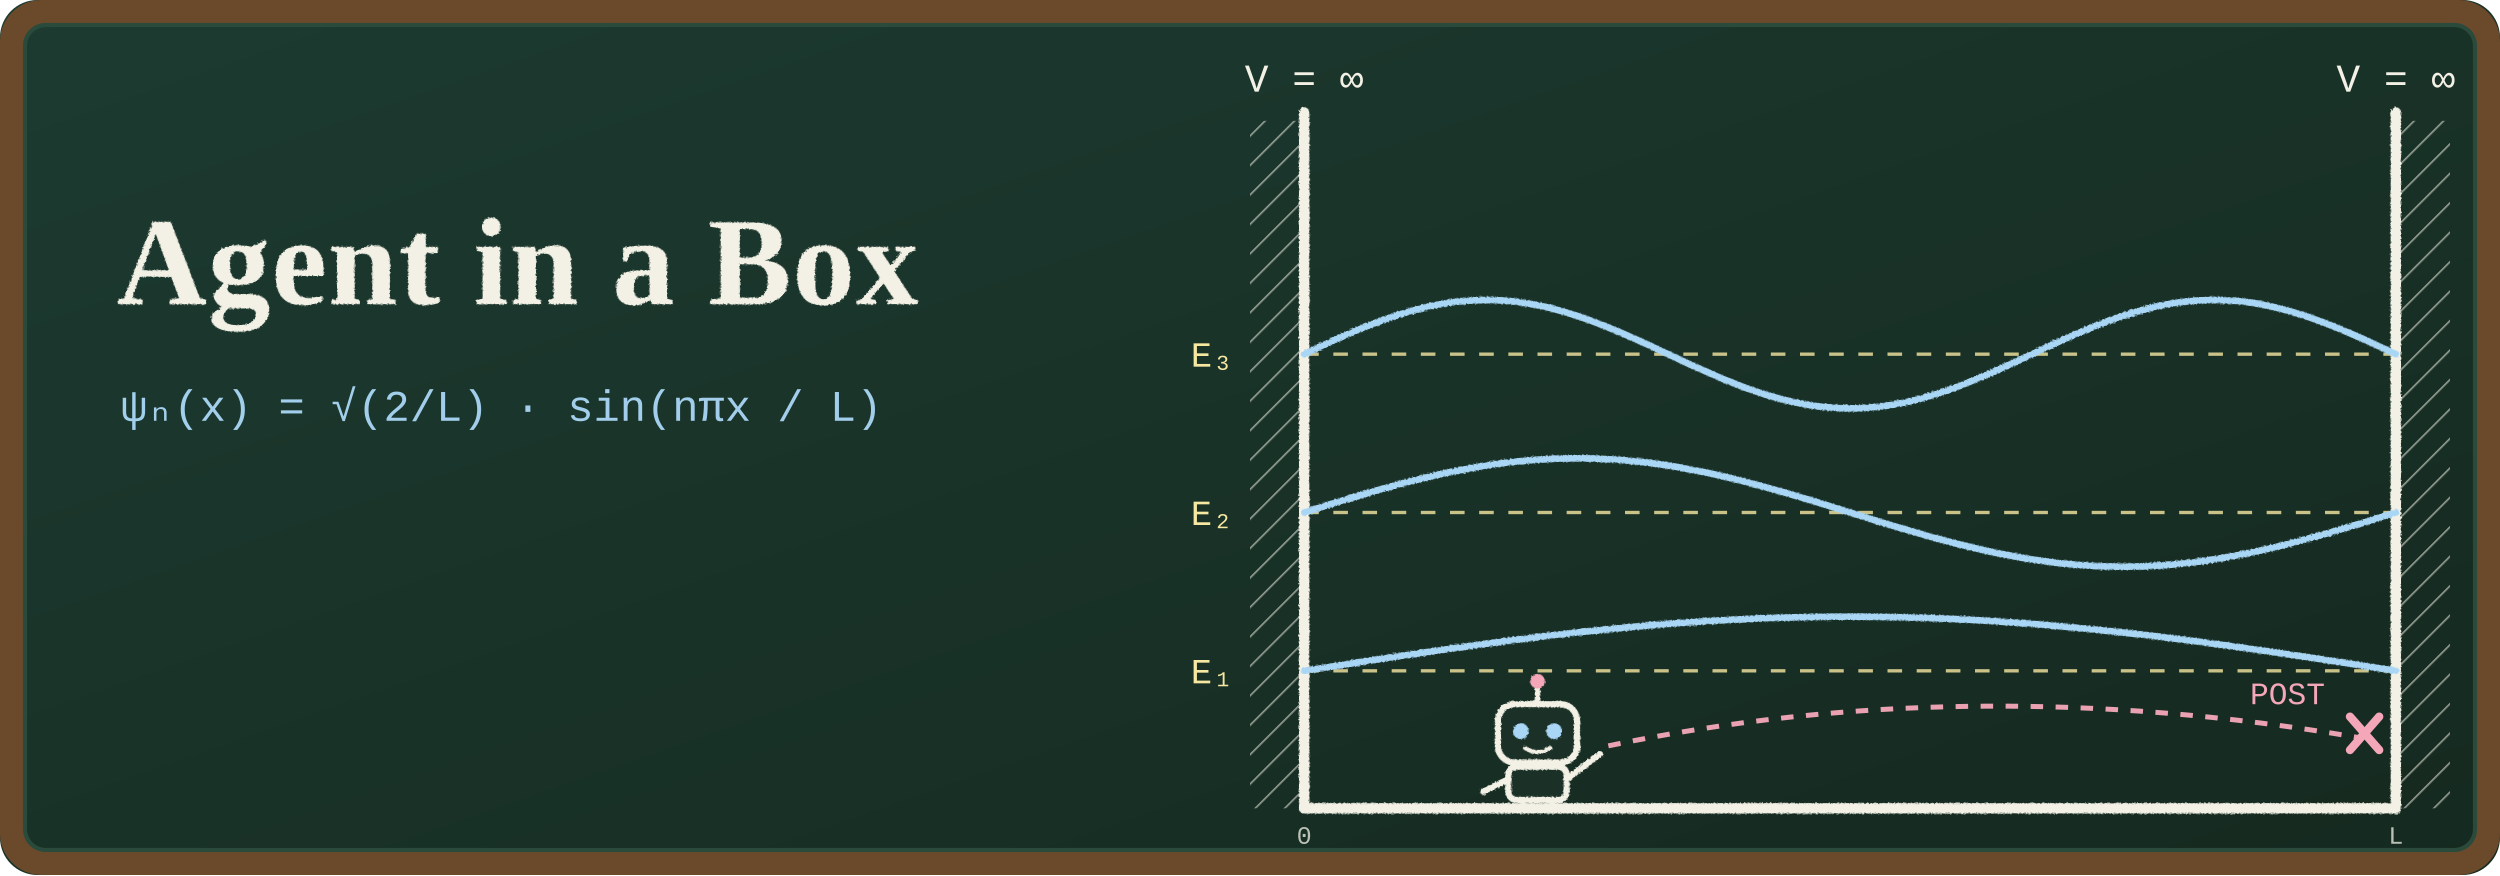
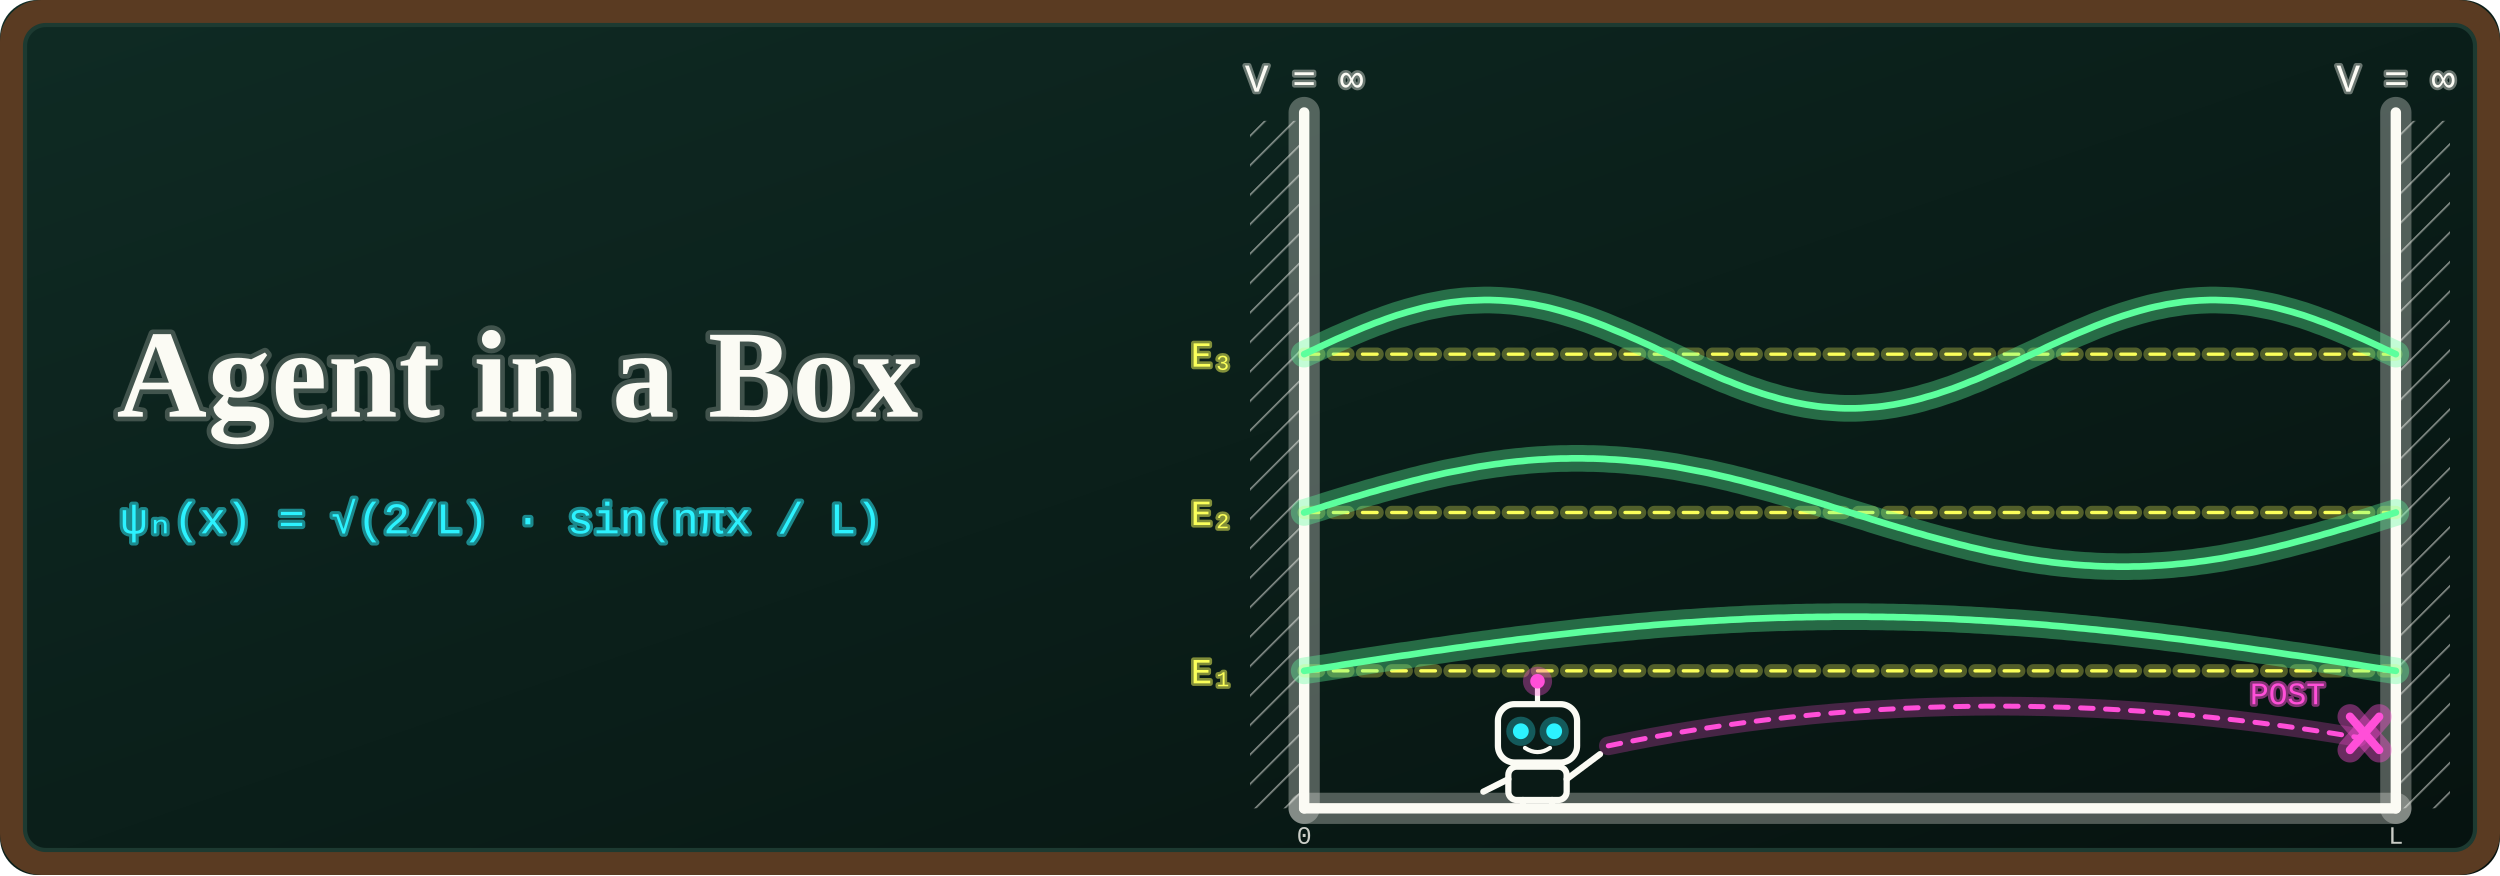
<svg xmlns="http://www.w3.org/2000/svg" viewBox="0 0 1200 420" width="1200" height="420" role="img" aria-labelledby="t d">
  <defs>
    <linearGradient id="board" x1="0" y1="0" x2="1" y2="1">
-       <stop offset="0" stop-color="#1d3b31" />
-       <stop offset="1" stop-color="#15291f" />
+       <stop offset="0" stop-color="#0f2b24" />
+       <stop offset="1" stop-color="#06120f" />
    </linearGradient>
    <pattern id="hatch" width="10" height="10" patternUnits="userSpaceOnUse" patternTransform="rotate(45)">
-       <line x1="0" y1="0" x2="0" y2="10" stroke="#f3f1e6" stroke-width="1.6" stroke-opacity="0.55" />
+       <line x1="0" y1="0" x2="0" y2="10" stroke="#fbfbf4" stroke-width="1.6" stroke-opacity="0.5" />
    </pattern>
-     <filter id="chalky" x="-5%" y="-5%" width="110%" height="110%">
-       <feTurbulence type="fractalNoise" baseFrequency="0.9" numOctaves="2" seed="7" result="n" />
-       <feDisplacementMap in="SourceGraphic" in2="n" scale="1.2" />
-     </filter>
  </defs>
  <rect width="1200" height="420" rx="18" fill="url(#board)" />
-   <rect x="6" y="6" width="1188" height="408" rx="14" fill="none" stroke="#6b4a2b" stroke-width="12" />
-   <rect x="12" y="12" width="1176" height="396" rx="10" fill="none" stroke="#2a4a3c" stroke-width="2" />
-   <text x="56" y="146" font-family="Georgia, 'Iowan Old Style', 'Times New Roman', serif" font-size="60" font-weight="bold" letter-spacing="0.5" fill="#f3f1e6" filter="url(#chalky)">Agent in a Box</text>
-   <text x="58" y="202" font-family="'Courier New', Courier, monospace" font-size="21" fill="#a9d6f5" opacity="0.95">ψₙ(x) = √(2/L) · sin(nπx / L)</text>
+   <rect x="6" y="6" width="1188" height="408" rx="14" fill="none" stroke="#5a3b22" stroke-width="12" />
+   <rect x="12" y="12" width="1176" height="396" rx="10" fill="none" stroke="#1d3a31" stroke-width="2" />
+   <text x="56" y="200" font-family="Georgia, 'Iowan Old Style', 'Times New Roman', serif" font-size="60" font-weight="bold" text-anchor="start" letter-spacing="0.5" fill="none" stroke="#fbfbf4" stroke-width="4.5" stroke-opacity="0.22" stroke-linejoin="round">Agent in a Box</text>
+   <text x="56" y="200" font-family="Georgia, 'Iowan Old Style', 'Times New Roman', serif" font-size="60" font-weight="bold" text-anchor="start" letter-spacing="0.5" fill="#fbfbf4">Agent in a Box</text>
+   <text x="58" y="256" font-family="'Courier New', Courier, monospace" font-size="21" font-weight="normal" text-anchor="start" fill="none" stroke="#2cf2ff" stroke-width="3" stroke-opacity="0.5" stroke-linejoin="round">ψₙ(x) = √(2/L) · sin(nπx / L)</text>
+   <text x="58" y="256" font-family="'Courier New', Courier, monospace" font-size="21" font-weight="normal" text-anchor="start" fill="#2cf2ff">ψₙ(x) = √(2/L) · sin(nπx / L)</text>
  <rect x="600" y="58" width="26" height="330" fill="url(#hatch)" />
  <rect x="1150" y="58" width="26" height="330" fill="url(#hatch)" />
-   <g stroke="#f3f1e6" stroke-width="5" stroke-linecap="round" filter="url(#chalky)">
-     <line x1="626" y1="54" x2="626" y2="388" />
-     <line x1="1150" y1="54" x2="1150" y2="388" />
-     <line x1="626" y1="388" x2="1150" y2="388" />
+   <line x1="626" y1="54" x2="626" y2="388" stroke="#fbfbf4" stroke-width="15.0" stroke-opacity="0.3" stroke-linecap="round" />
+   <line x1="626" y1="54" x2="626" y2="388" stroke="#fbfbf4" stroke-width="5" stroke-linecap="round" />
+   <line x1="1150" y1="54" x2="1150" y2="388" stroke="#fbfbf4" stroke-width="15.0" stroke-opacity="0.3" stroke-linecap="round" />
+   <line x1="1150" y1="54" x2="1150" y2="388" stroke="#fbfbf4" stroke-width="5" stroke-linecap="round" />
+   <line x1="626" y1="388" x2="1150" y2="388" stroke="#fbfbf4" stroke-width="15.0" stroke-opacity="0.3" stroke-linecap="round" />
+   <line x1="626" y1="388" x2="1150" y2="388" stroke="#fbfbf4" stroke-width="5" stroke-linecap="round" />
+   <text x="626" y="44" font-family="'Courier New', Courier, monospace" font-size="19" font-weight="normal" text-anchor="middle" fill="none" stroke="#fbfbf4" stroke-width="2.5" stroke-opacity="0.4" stroke-linejoin="round">V = ∞</text>
+   <text x="626" y="44" font-family="'Courier New', Courier, monospace" font-size="19" font-weight="normal" text-anchor="middle" fill="#fbfbf4">V = ∞</text>
+   <text x="1150" y="44" font-family="'Courier New', Courier, monospace" font-size="19" font-weight="normal" text-anchor="middle" fill="none" stroke="#fbfbf4" stroke-width="2.5" stroke-opacity="0.4" stroke-linejoin="round">V = ∞</text>
+   <text x="1150" y="44" font-family="'Courier New', Courier, monospace" font-size="19" font-weight="normal" text-anchor="middle" fill="#fbfbf4">V = ∞</text>
+   <text x="626" y="405" font-family="'Courier New', Courier, monospace" font-size="12" fill="#fbfbf4" opacity="0.8" text-anchor="middle">0</text>
+   <text x="1150" y="405" font-family="'Courier New', Courier, monospace" font-size="12" fill="#fbfbf4" opacity="0.8" text-anchor="middle">L</text>
+   <line x1="626" y1="322" x2="1150" y2="322" stroke="#fbff5a" stroke-width="6.4" stroke-opacity="0.3" stroke-linecap="round" stroke-dasharray="7 7" />
+   <line x1="626" y1="322" x2="1150" y2="322" stroke="#fbff5a" stroke-width="1.6" stroke-linecap="round" stroke-dasharray="7 7" />
+   <text x="592" y="328" font-family="'Courier New', Courier, monospace" font-size="17" font-weight="normal" text-anchor="end" fill="none" stroke="#fbff5a" stroke-width="2.5" stroke-opacity="0.5" stroke-linejoin="round">E₁</text>
+   <text x="592" y="328" font-family="'Courier New', Courier, monospace" font-size="17" font-weight="normal" text-anchor="end" fill="#fbff5a">E₁</text>
+   <path d="M626.0,322.0 L628.6,321.6 L631.2,321.2 L633.9,320.8 L636.5,320.4 L639.1,320.0 L641.7,319.6 L644.3,319.1 L647.0,318.7 L649.6,318.3 L652.2,317.9 L654.8,317.5 L657.4,317.1 L660.1,316.7 L662.7,316.3 L665.3,315.9 L667.9,315.5 L670.5,315.1 L673.2,314.7 L675.8,314.4 L678.4,314.0 L681.0,313.6 L683.6,313.2 L686.3,312.8 L688.9,312.4 L691.5,312.1 L694.1,311.7 L696.7,311.3 L699.4,310.9 L702.0,310.6 L704.6,310.2 L707.2,309.8 L709.8,309.5 L712.5,309.1 L715.1,308.8 L717.7,308.4 L720.3,308.1 L722.9,307.7 L725.6,307.4 L728.2,307.0 L730.8,306.7 L733.4,306.4 L736.0,306.1 L738.7,305.7 L741.3,305.4 L743.9,305.1 L746.5,304.8 L749.1,304.5 L751.8,304.2 L754.4,303.9 L757.0,303.6 L759.6,303.3 L762.2,303.0 L764.9,302.8 L767.5,302.5 L770.1,302.2 L772.7,302.0 L775.3,301.7 L778.0,301.5 L780.6,301.2 L783.2,301.0 L785.8,300.7 L788.4,300.5 L791.1,300.3 L793.7,300.0 L796.3,299.8 L798.9,299.6 L801.5,299.4 L804.2,299.2 L806.8,299.0 L809.4,298.8 L812.0,298.7 L814.6,298.5 L817.3,298.3 L819.9,298.1 L822.5,298.0 L825.1,297.8 L827.7,297.7 L830.4,297.5 L833.0,297.4 L835.6,297.3 L838.2,297.1 L840.8,297.0 L843.5,296.9 L846.1,296.8 L848.7,296.7 L851.3,296.6 L853.9,296.5 L856.6,296.5 L859.2,296.4 L861.8,296.3 L864.4,296.3 L867.0,296.2 L869.7,296.2 L872.3,296.1 L874.9,296.1 L877.5,296.1 L880.1,296.0 L882.8,296.0 L885.4,296.0 L888.0,296.0 L890.6,296.0 L893.2,296.0 L895.9,296.0 L898.5,296.1 L901.1,296.1 L903.7,296.1 L906.3,296.2 L909.0,296.2 L911.6,296.3 L914.2,296.3 L916.8,296.4 L919.4,296.5 L922.1,296.5 L924.7,296.6 L927.3,296.7 L929.9,296.8 L932.5,296.9 L935.2,297.0 L937.8,297.1 L940.4,297.3 L943.0,297.4 L945.6,297.5 L948.3,297.7 L950.9,297.8 L953.5,298.0 L956.1,298.1 L958.7,298.3 L961.4,298.5 L964.0,298.7 L966.6,298.8 L969.2,299.0 L971.8,299.2 L974.5,299.4 L977.1,299.6 L979.7,299.8 L982.3,300.0 L984.9,300.3 L987.6,300.5 L990.2,300.7 L992.8,301.0 L995.4,301.2 L998.0,301.5 L1000.7,301.7 L1003.3,302.0 L1005.9,302.2 L1008.5,302.5 L1011.1,302.8 L1013.8,303.0 L1016.4,303.3 L1019.0,303.6 L1021.6,303.9 L1024.2,304.2 L1026.9,304.5 L1029.5,304.8 L1032.1,305.1 L1034.7,305.4 L1037.3,305.7 L1040.0,306.1 L1042.6,306.4 L1045.2,306.7 L1047.8,307.0 L1050.4,307.4 L1053.1,307.7 L1055.7,308.1 L1058.3,308.4 L1060.9,308.8 L1063.5,309.1 L1066.2,309.5 L1068.8,309.8 L1071.4,310.2 L1074.0,310.6 L1076.6,310.9 L1079.3,311.3 L1081.9,311.7 L1084.5,312.1 L1087.1,312.4 L1089.7,312.8 L1092.4,313.2 L1095.0,313.6 L1097.6,314.0 L1100.2,314.4 L1102.8,314.7 L1105.5,315.1 L1108.1,315.5 L1110.7,315.9 L1113.3,316.3 L1115.9,316.7 L1118.6,317.1 L1121.2,317.5 L1123.8,317.9 L1126.4,318.3 L1129.0,318.7 L1131.7,319.1 L1134.3,319.6 L1136.9,320.0 L1139.5,320.4 L1142.1,320.8 L1144.8,321.2 L1147.4,321.6 L1150.0,322.0" fill="none" stroke="#5cff9d" stroke-width="12.8" stroke-opacity="0.35" stroke-linecap="round" stroke-linejoin="round" />
+   <path d="M626.0,322.0 L628.6,321.6 L631.2,321.2 L633.9,320.8 L636.5,320.4 L639.1,320.0 L641.7,319.6 L644.3,319.1 L647.0,318.7 L649.6,318.3 L652.2,317.9 L654.8,317.5 L657.4,317.1 L660.1,316.7 L662.7,316.3 L665.3,315.9 L667.9,315.5 L670.5,315.1 L673.2,314.7 L675.8,314.4 L678.4,314.0 L681.0,313.6 L683.6,313.2 L686.3,312.8 L688.9,312.4 L691.5,312.1 L694.1,311.7 L696.7,311.3 L699.4,310.9 L702.0,310.6 L704.6,310.2 L707.2,309.8 L709.8,309.5 L712.5,309.1 L715.1,308.8 L717.7,308.4 L720.3,308.1 L722.9,307.7 L725.6,307.4 L728.2,307.0 L730.8,306.7 L733.4,306.4 L736.0,306.1 L738.7,305.7 L741.3,305.4 L743.9,305.1 L746.5,304.8 L749.1,304.5 L751.8,304.2 L754.4,303.9 L757.0,303.6 L759.6,303.3 L762.2,303.0 L764.9,302.8 L767.5,302.5 L770.1,302.2 L772.7,302.0 L775.3,301.7 L778.0,301.5 L780.6,301.2 L783.2,301.0 L785.8,300.7 L788.4,300.5 L791.1,300.3 L793.7,300.0 L796.3,299.8 L798.9,299.6 L801.5,299.4 L804.2,299.2 L806.8,299.0 L809.4,298.8 L812.0,298.7 L814.6,298.5 L817.3,298.3 L819.9,298.1 L822.5,298.0 L825.1,297.8 L827.7,297.7 L830.4,297.5 L833.0,297.4 L835.6,297.3 L838.2,297.1 L840.8,297.0 L843.5,296.9 L846.1,296.8 L848.7,296.7 L851.3,296.6 L853.9,296.5 L856.6,296.5 L859.2,296.4 L861.8,296.3 L864.4,296.3 L867.0,296.2 L869.7,296.2 L872.3,296.1 L874.9,296.1 L877.5,296.1 L880.1,296.0 L882.8,296.0 L885.4,296.0 L888.0,296.0 L890.6,296.0 L893.2,296.0 L895.9,296.0 L898.5,296.1 L901.1,296.1 L903.7,296.1 L906.3,296.2 L909.0,296.2 L911.6,296.3 L914.2,296.3 L916.8,296.4 L919.4,296.5 L922.1,296.5 L924.7,296.6 L927.3,296.7 L929.9,296.8 L932.5,296.9 L935.2,297.0 L937.8,297.1 L940.4,297.3 L943.0,297.4 L945.6,297.5 L948.3,297.7 L950.9,297.8 L953.5,298.0 L956.1,298.1 L958.7,298.3 L961.4,298.5 L964.0,298.7 L966.6,298.8 L969.2,299.0 L971.8,299.2 L974.5,299.4 L977.1,299.6 L979.7,299.8 L982.3,300.0 L984.9,300.3 L987.6,300.5 L990.2,300.7 L992.8,301.0 L995.4,301.2 L998.0,301.5 L1000.7,301.7 L1003.3,302.0 L1005.9,302.2 L1008.5,302.5 L1011.1,302.8 L1013.8,303.0 L1016.4,303.3 L1019.0,303.6 L1021.6,303.9 L1024.2,304.2 L1026.9,304.5 L1029.5,304.8 L1032.1,305.1 L1034.7,305.4 L1037.3,305.7 L1040.0,306.1 L1042.6,306.4 L1045.2,306.7 L1047.8,307.0 L1050.4,307.4 L1053.1,307.7 L1055.7,308.1 L1058.3,308.4 L1060.9,308.8 L1063.5,309.1 L1066.2,309.5 L1068.8,309.8 L1071.4,310.2 L1074.0,310.6 L1076.6,310.9 L1079.3,311.3 L1081.9,311.7 L1084.5,312.1 L1087.1,312.4 L1089.7,312.8 L1092.4,313.2 L1095.0,313.6 L1097.6,314.0 L1100.2,314.4 L1102.8,314.7 L1105.5,315.1 L1108.1,315.5 L1110.7,315.9 L1113.3,316.3 L1115.9,316.7 L1118.6,317.1 L1121.2,317.5 L1123.8,317.9 L1126.4,318.3 L1129.0,318.7 L1131.7,319.1 L1134.3,319.6 L1136.9,320.0 L1139.5,320.4 L1142.1,320.8 L1144.8,321.2 L1147.4,321.6 L1150.0,322.0" fill="none" stroke="#5cff9d" stroke-width="3.2" stroke-linecap="round" stroke-linejoin="round" />
+   <line x1="626" y1="246" x2="1150" y2="246" stroke="#fbff5a" stroke-width="6.4" stroke-opacity="0.3" stroke-linecap="round" stroke-dasharray="7 7" />
+   <line x1="626" y1="246" x2="1150" y2="246" stroke="#fbff5a" stroke-width="1.6" stroke-linecap="round" stroke-dasharray="7 7" />
+   <text x="592" y="252" font-family="'Courier New', Courier, monospace" font-size="17" font-weight="normal" text-anchor="end" fill="none" stroke="#fbff5a" stroke-width="2.5" stroke-opacity="0.5" stroke-linejoin="round">E₂</text>
+   <text x="592" y="252" font-family="'Courier New', Courier, monospace" font-size="17" font-weight="normal" text-anchor="end" fill="#fbff5a">E₂</text>
+   <path d="M626.0,246.0 L628.6,245.2 L631.2,244.4 L633.9,243.6 L636.5,242.7 L639.1,241.9 L641.7,241.1 L644.3,240.3 L647.0,239.5 L649.6,238.7 L652.2,238.0 L654.8,237.2 L657.4,236.4 L660.1,235.7 L662.7,234.9 L665.3,234.2 L667.9,233.5 L670.5,232.8 L673.2,232.1 L675.8,231.4 L678.4,230.7 L681.0,230.1 L683.6,229.4 L686.3,228.8 L688.9,228.2 L691.5,227.6 L694.1,227.0 L696.7,226.5 L699.4,226.0 L702.0,225.5 L704.6,225.0 L707.2,224.5 L709.8,224.0 L712.5,223.6 L715.1,223.2 L717.7,222.8 L720.3,222.5 L722.9,222.1 L725.6,221.8 L728.2,221.5 L730.8,221.3 L733.4,221.0 L736.0,220.8 L738.7,220.6 L741.3,220.5 L743.9,220.3 L746.5,220.2 L749.1,220.1 L751.8,220.1 L754.4,220.0 L757.0,220.0 L759.6,220.0 L762.2,220.1 L764.9,220.1 L767.5,220.2 L770.1,220.3 L772.7,220.5 L775.3,220.6 L778.0,220.8 L780.6,221.0 L783.2,221.3 L785.8,221.5 L788.4,221.8 L791.1,222.1 L793.7,222.5 L796.3,222.8 L798.9,223.2 L801.5,223.6 L804.2,224.0 L806.8,224.5 L809.4,225.0 L812.0,225.5 L814.6,226.0 L817.3,226.5 L819.9,227.0 L822.5,227.6 L825.1,228.2 L827.7,228.8 L830.4,229.4 L833.0,230.1 L835.6,230.7 L838.2,231.4 L840.8,232.1 L843.5,232.8 L846.1,233.5 L848.7,234.2 L851.3,234.9 L853.9,235.7 L856.6,236.4 L859.2,237.2 L861.8,238.0 L864.4,238.7 L867.0,239.5 L869.7,240.3 L872.3,241.1 L874.9,241.9 L877.5,242.7 L880.1,243.6 L882.8,244.4 L885.4,245.2 L888.0,246.0 L890.6,246.8 L893.2,247.6 L895.9,248.4 L898.5,249.3 L901.1,250.1 L903.7,250.9 L906.3,251.7 L909.0,252.5 L911.6,253.3 L914.2,254.0 L916.8,254.8 L919.4,255.6 L922.1,256.3 L924.7,257.1 L927.3,257.8 L929.9,258.5 L932.5,259.2 L935.2,259.9 L937.8,260.6 L940.4,261.3 L943.0,261.9 L945.6,262.6 L948.3,263.2 L950.9,263.8 L953.5,264.4 L956.1,265.0 L958.7,265.5 L961.4,266.0 L964.0,266.5 L966.6,267.0 L969.2,267.5 L971.8,268.0 L974.5,268.4 L977.1,268.8 L979.7,269.2 L982.3,269.5 L984.9,269.9 L987.6,270.2 L990.2,270.5 L992.8,270.7 L995.4,271.0 L998.0,271.2 L1000.7,271.4 L1003.3,271.5 L1005.9,271.7 L1008.5,271.8 L1011.1,271.9 L1013.8,271.9 L1016.4,272.0 L1019.0,272.0 L1021.6,272.0 L1024.2,271.9 L1026.9,271.9 L1029.5,271.8 L1032.1,271.7 L1034.7,271.5 L1037.3,271.4 L1040.0,271.2 L1042.6,271.0 L1045.2,270.7 L1047.8,270.5 L1050.4,270.2 L1053.1,269.9 L1055.7,269.5 L1058.3,269.2 L1060.9,268.8 L1063.5,268.4 L1066.2,268.0 L1068.8,267.5 L1071.4,267.0 L1074.0,266.5 L1076.6,266.0 L1079.3,265.5 L1081.9,265.0 L1084.5,264.4 L1087.1,263.8 L1089.7,263.2 L1092.4,262.6 L1095.0,261.9 L1097.6,261.3 L1100.2,260.6 L1102.8,259.9 L1105.5,259.2 L1108.1,258.5 L1110.7,257.8 L1113.3,257.1 L1115.9,256.3 L1118.6,255.6 L1121.2,254.8 L1123.8,254.0 L1126.4,253.3 L1129.0,252.5 L1131.7,251.7 L1134.3,250.9 L1136.9,250.1 L1139.5,249.3 L1142.1,248.4 L1144.8,247.6 L1147.4,246.8 L1150.0,246.0" fill="none" stroke="#5cff9d" stroke-width="12.8" stroke-opacity="0.35" stroke-linecap="round" stroke-linejoin="round" />
+   <path d="M626.0,246.0 L628.6,245.2 L631.2,244.4 L633.9,243.6 L636.5,242.7 L639.1,241.9 L641.7,241.1 L644.3,240.3 L647.0,239.5 L649.6,238.7 L652.2,238.0 L654.8,237.2 L657.4,236.4 L660.1,235.7 L662.7,234.9 L665.3,234.2 L667.9,233.5 L670.5,232.8 L673.2,232.1 L675.8,231.4 L678.4,230.7 L681.0,230.1 L683.6,229.4 L686.3,228.8 L688.9,228.2 L691.5,227.6 L694.1,227.0 L696.7,226.5 L699.4,226.0 L702.0,225.5 L704.6,225.0 L707.2,224.5 L709.8,224.0 L712.5,223.6 L715.1,223.2 L717.7,222.8 L720.3,222.5 L722.9,222.1 L725.6,221.8 L728.2,221.5 L730.8,221.3 L733.4,221.0 L736.0,220.8 L738.7,220.6 L741.3,220.5 L743.9,220.3 L746.5,220.2 L749.1,220.1 L751.8,220.1 L754.4,220.0 L757.0,220.0 L759.6,220.0 L762.2,220.1 L764.9,220.1 L767.5,220.2 L770.1,220.3 L772.7,220.5 L775.3,220.6 L778.0,220.8 L780.6,221.0 L783.2,221.3 L785.8,221.5 L788.4,221.8 L791.1,222.1 L793.7,222.5 L796.3,222.8 L798.9,223.2 L801.5,223.6 L804.2,224.0 L806.8,224.5 L809.4,225.0 L812.0,225.5 L814.6,226.0 L817.3,226.5 L819.9,227.0 L822.5,227.6 L825.1,228.2 L827.7,228.8 L830.4,229.4 L833.0,230.1 L835.6,230.7 L838.2,231.4 L840.8,232.1 L843.5,232.8 L846.1,233.5 L848.7,234.2 L851.3,234.9 L853.9,235.7 L856.6,236.4 L859.2,237.2 L861.8,238.0 L864.4,238.7 L867.0,239.5 L869.7,240.3 L872.3,241.1 L874.9,241.9 L877.5,242.7 L880.1,243.6 L882.8,244.4 L885.4,245.2 L888.0,246.0 L890.6,246.8 L893.2,247.6 L895.9,248.4 L898.5,249.3 L901.1,250.1 L903.7,250.9 L906.3,251.7 L909.0,252.5 L911.6,253.3 L914.2,254.0 L916.8,254.8 L919.4,255.6 L922.1,256.3 L924.7,257.1 L927.3,257.8 L929.9,258.5 L932.5,259.2 L935.2,259.9 L937.8,260.6 L940.4,261.3 L943.0,261.9 L945.6,262.6 L948.3,263.2 L950.9,263.8 L953.5,264.4 L956.1,265.0 L958.7,265.5 L961.4,266.0 L964.0,266.5 L966.6,267.0 L969.2,267.5 L971.8,268.0 L974.5,268.4 L977.1,268.8 L979.7,269.2 L982.3,269.5 L984.9,269.9 L987.6,270.2 L990.2,270.5 L992.8,270.7 L995.4,271.0 L998.0,271.2 L1000.7,271.4 L1003.3,271.5 L1005.9,271.7 L1008.5,271.8 L1011.1,271.9 L1013.8,271.9 L1016.4,272.0 L1019.0,272.0 L1021.6,272.0 L1024.2,271.9 L1026.9,271.9 L1029.5,271.8 L1032.1,271.7 L1034.7,271.5 L1037.3,271.4 L1040.0,271.2 L1042.6,271.0 L1045.2,270.7 L1047.8,270.5 L1050.4,270.2 L1053.1,269.9 L1055.7,269.5 L1058.3,269.2 L1060.9,268.8 L1063.5,268.4 L1066.2,268.0 L1068.8,267.5 L1071.4,267.0 L1074.0,266.5 L1076.6,266.0 L1079.3,265.5 L1081.9,265.0 L1084.5,264.4 L1087.1,263.8 L1089.7,263.2 L1092.4,262.6 L1095.0,261.9 L1097.6,261.3 L1100.2,260.6 L1102.8,259.9 L1105.5,259.2 L1108.1,258.5 L1110.7,257.8 L1113.3,257.1 L1115.9,256.3 L1118.6,255.6 L1121.2,254.8 L1123.8,254.0 L1126.4,253.3 L1129.0,252.5 L1131.7,251.7 L1134.3,250.9 L1136.9,250.1 L1139.5,249.3 L1142.1,248.4 L1144.8,247.6 L1147.4,246.8 L1150.0,246.0" fill="none" stroke="#5cff9d" stroke-width="3.2" stroke-linecap="round" stroke-linejoin="round" />
+   <line x1="626" y1="170" x2="1150" y2="170" stroke="#fbff5a" stroke-width="6.4" stroke-opacity="0.3" stroke-linecap="round" stroke-dasharray="7 7" />
+   <line x1="626" y1="170" x2="1150" y2="170" stroke="#fbff5a" stroke-width="1.6" stroke-linecap="round" stroke-dasharray="7 7" />
+   <text x="592" y="176" font-family="'Courier New', Courier, monospace" font-size="17" font-weight="normal" text-anchor="end" fill="none" stroke="#fbff5a" stroke-width="2.5" stroke-opacity="0.5" stroke-linejoin="round">E₃</text>
+   <text x="592" y="176" font-family="'Courier New', Courier, monospace" font-size="17" font-weight="normal" text-anchor="end" fill="#fbff5a">E₃</text>
+   <path d="M626.0,170.0 L628.6,168.8 L631.2,167.6 L633.9,166.3 L636.5,165.1 L639.1,163.9 L641.7,162.7 L644.3,161.6 L647.0,160.4 L649.6,159.3 L652.2,158.2 L654.8,157.1 L657.4,156.1 L660.1,155.0 L662.7,154.1 L665.3,153.1 L667.9,152.2 L670.5,151.3 L673.2,150.5 L675.8,149.7 L678.4,149.0 L681.0,148.3 L683.6,147.6 L686.3,147.0 L688.9,146.5 L691.5,146.0 L694.1,145.5 L696.7,145.1 L699.4,144.8 L702.0,144.5 L704.6,144.3 L707.2,144.2 L709.8,144.1 L712.5,144.0 L715.1,144.0 L717.7,144.1 L720.3,144.2 L722.9,144.4 L725.6,144.6 L728.2,144.9 L730.8,145.3 L733.4,145.7 L736.0,146.1 L738.7,146.7 L741.3,147.2 L743.9,147.8 L746.5,148.5 L749.1,149.2 L751.8,150.0 L754.4,150.8 L757.0,151.6 L759.6,152.5 L762.2,153.4 L764.9,154.4 L767.5,155.4 L770.1,156.4 L772.7,157.5 L775.3,158.6 L778.0,159.7 L780.6,160.8 L783.2,162.0 L785.8,163.1 L788.4,164.3 L791.1,165.5 L793.7,166.7 L796.3,168.0 L798.9,169.2 L801.5,170.4 L804.2,171.6 L806.8,172.9 L809.4,174.1 L812.0,175.3 L814.6,176.5 L817.3,177.6 L819.9,178.8 L822.5,179.9 L825.1,181.1 L827.7,182.2 L830.4,183.2 L833.0,184.3 L835.6,185.3 L838.2,186.3 L840.8,187.2 L843.5,188.1 L846.1,189.0 L848.7,189.8 L851.3,190.5 L853.9,191.3 L856.6,192.0 L859.2,192.6 L861.8,193.2 L864.4,193.7 L867.0,194.2 L869.7,194.6 L872.3,195.0 L874.9,195.3 L877.5,195.5 L880.1,195.7 L882.8,195.9 L885.4,196.0 L888.0,196.0 L890.6,196.0 L893.2,195.9 L895.9,195.7 L898.5,195.5 L901.1,195.3 L903.7,195.0 L906.3,194.6 L909.0,194.2 L911.6,193.7 L914.2,193.2 L916.8,192.6 L919.4,192.0 L922.1,191.3 L924.7,190.5 L927.3,189.8 L929.9,189.0 L932.5,188.1 L935.2,187.2 L937.8,186.3 L940.4,185.3 L943.0,184.3 L945.6,183.2 L948.3,182.2 L950.9,181.1 L953.5,179.9 L956.1,178.8 L958.7,177.6 L961.4,176.5 L964.0,175.3 L966.6,174.1 L969.2,172.9 L971.8,171.6 L974.5,170.4 L977.1,169.2 L979.7,168.0 L982.3,166.7 L984.9,165.5 L987.6,164.3 L990.2,163.1 L992.8,162.0 L995.4,160.8 L998.0,159.7 L1000.7,158.6 L1003.3,157.5 L1005.9,156.4 L1008.5,155.4 L1011.1,154.4 L1013.8,153.4 L1016.4,152.5 L1019.0,151.6 L1021.6,150.8 L1024.2,150.0 L1026.9,149.2 L1029.5,148.5 L1032.1,147.8 L1034.7,147.2 L1037.3,146.7 L1040.0,146.1 L1042.6,145.7 L1045.2,145.3 L1047.8,144.9 L1050.4,144.6 L1053.1,144.4 L1055.7,144.2 L1058.3,144.1 L1060.9,144.0 L1063.5,144.0 L1066.2,144.1 L1068.8,144.2 L1071.4,144.3 L1074.0,144.5 L1076.6,144.8 L1079.3,145.1 L1081.9,145.5 L1084.5,146.0 L1087.1,146.5 L1089.7,147.0 L1092.4,147.6 L1095.0,148.3 L1097.6,149.0 L1100.2,149.7 L1102.8,150.5 L1105.5,151.3 L1108.1,152.2 L1110.7,153.1 L1113.3,154.1 L1115.9,155.0 L1118.6,156.1 L1121.2,157.1 L1123.8,158.2 L1126.4,159.3 L1129.0,160.4 L1131.7,161.6 L1134.3,162.7 L1136.9,163.9 L1139.5,165.1 L1142.1,166.3 L1144.8,167.6 L1147.4,168.8 L1150.0,170.0" fill="none" stroke="#5cff9d" stroke-width="12.8" stroke-opacity="0.35" stroke-linecap="round" stroke-linejoin="round" />
+   <path d="M626.0,170.0 L628.6,168.8 L631.2,167.6 L633.9,166.3 L636.5,165.1 L639.1,163.9 L641.7,162.7 L644.3,161.6 L647.0,160.4 L649.6,159.3 L652.2,158.2 L654.8,157.1 L657.4,156.1 L660.1,155.0 L662.7,154.1 L665.3,153.1 L667.9,152.2 L670.5,151.3 L673.2,150.5 L675.8,149.7 L678.4,149.0 L681.0,148.3 L683.6,147.6 L686.3,147.0 L688.9,146.5 L691.5,146.0 L694.1,145.5 L696.7,145.1 L699.4,144.8 L702.0,144.5 L704.6,144.3 L707.2,144.2 L709.8,144.1 L712.5,144.0 L715.1,144.0 L717.7,144.1 L720.3,144.2 L722.9,144.4 L725.6,144.6 L728.2,144.9 L730.8,145.3 L733.4,145.7 L736.0,146.1 L738.7,146.7 L741.3,147.2 L743.9,147.8 L746.5,148.5 L749.1,149.2 L751.8,150.0 L754.4,150.8 L757.0,151.6 L759.6,152.5 L762.2,153.4 L764.9,154.4 L767.5,155.4 L770.1,156.4 L772.7,157.5 L775.3,158.6 L778.0,159.7 L780.6,160.8 L783.2,162.0 L785.8,163.1 L788.4,164.3 L791.1,165.5 L793.7,166.7 L796.3,168.0 L798.9,169.2 L801.5,170.4 L804.2,171.6 L806.8,172.9 L809.4,174.1 L812.0,175.3 L814.6,176.5 L817.3,177.6 L819.9,178.8 L822.5,179.9 L825.1,181.1 L827.7,182.2 L830.4,183.2 L833.0,184.3 L835.6,185.3 L838.2,186.3 L840.8,187.2 L843.5,188.1 L846.1,189.0 L848.7,189.8 L851.3,190.5 L853.9,191.3 L856.6,192.0 L859.2,192.6 L861.8,193.2 L864.4,193.7 L867.0,194.2 L869.7,194.6 L872.3,195.0 L874.9,195.3 L877.5,195.5 L880.1,195.7 L882.8,195.9 L885.4,196.0 L888.0,196.0 L890.6,196.0 L893.2,195.9 L895.9,195.7 L898.5,195.5 L901.1,195.3 L903.7,195.0 L906.3,194.6 L909.0,194.2 L911.6,193.7 L914.2,193.2 L916.8,192.6 L919.4,192.0 L922.1,191.3 L924.7,190.5 L927.3,189.8 L929.9,189.0 L932.5,188.1 L935.2,187.2 L937.8,186.3 L940.4,185.3 L943.0,184.3 L945.6,183.2 L948.3,182.2 L950.9,181.1 L953.5,179.9 L956.1,178.8 L958.7,177.6 L961.4,176.5 L964.0,175.3 L966.6,174.1 L969.2,172.9 L971.8,171.6 L974.5,170.4 L977.1,169.2 L979.7,168.0 L982.3,166.7 L984.9,165.5 L987.6,164.3 L990.2,163.1 L992.8,162.0 L995.4,160.8 L998.0,159.7 L1000.7,158.6 L1003.3,157.5 L1005.9,156.4 L1008.5,155.4 L1011.1,154.4 L1013.8,153.4 L1016.4,152.5 L1019.0,151.6 L1021.6,150.8 L1024.2,150.0 L1026.9,149.2 L1029.5,148.5 L1032.1,147.8 L1034.7,147.2 L1037.3,146.7 L1040.0,146.1 L1042.6,145.7 L1045.2,145.3 L1047.8,144.9 L1050.4,144.6 L1053.1,144.4 L1055.7,144.2 L1058.3,144.1 L1060.9,144.0 L1063.5,144.0 L1066.2,144.1 L1068.8,144.2 L1071.4,144.3 L1074.0,144.5 L1076.6,144.8 L1079.3,145.1 L1081.9,145.5 L1084.5,146.0 L1087.1,146.5 L1089.7,147.0 L1092.4,147.6 L1095.0,148.3 L1097.6,149.0 L1100.2,149.7 L1102.8,150.5 L1105.5,151.3 L1108.1,152.2 L1110.7,153.1 L1113.3,154.1 L1115.9,155.0 L1118.6,156.1 L1121.2,157.1 L1123.8,158.2 L1126.4,159.3 L1129.0,160.4 L1131.7,161.6 L1134.3,162.7 L1136.9,163.9 L1139.5,165.1 L1142.1,166.3 L1144.8,167.6 L1147.4,168.8 L1150.0,170.0" fill="none" stroke="#5cff9d" stroke-width="3.2" stroke-linecap="round" stroke-linejoin="round" />
+   <g stroke="#fbfbf4" stroke-width="3" stroke-linecap="round" fill="#0a1a16">
+     <line x1="738" y1="338" x2="738" y2="330" stroke-width="2.5" />
+     <rect x="719" y="338" width="38" height="28" rx="8" />
+     <rect x="724" y="368" width="28" height="16" rx="4" />
+     <line x1="724" y1="374" x2="712" y2="380" />
+     <line x1="752" y1="374" x2="768" y2="362" />
+     <line x1="731" y1="384" x2="731" y2="388" />
+     <line x1="745" y1="384" x2="745" y2="388" />
+     <path d="M732,359 q6,4 12,0" fill="none" stroke-width="2" />
  </g>
-   <g font-family="'Courier New', Courier, monospace" font-size="19" fill="#f3f1e6" text-anchor="middle">
-     <text x="626" y="44">V = ∞</text>
-     <text x="1150" y="44">V = ∞</text>
-     <text x="626" y="405" font-size="12" opacity="0.75">0</text>
-     <text x="1150" y="405" font-size="12" opacity="0.75">L</text>
-   </g>
-   <line x1="626" y1="322" x2="1150" y2="322" stroke="#f6e7a1" stroke-width="1.6" stroke-dasharray="7 7" opacity="0.8" />
-   <text x="592" y="328" font-family="'Courier New', Courier, monospace" font-size="17" fill="#f6e7a1" text-anchor="end">E₁</text>
-   <path d="M626.0,322.0 L628.6,321.6 L631.2,321.2 L633.9,320.8 L636.5,320.4 L639.1,320.0 L641.7,319.6 L644.3,319.1 L647.0,318.7 L649.6,318.3 L652.2,317.9 L654.8,317.5 L657.4,317.1 L660.1,316.7 L662.7,316.3 L665.3,315.9 L667.9,315.5 L670.5,315.1 L673.2,314.7 L675.8,314.4 L678.4,314.0 L681.0,313.6 L683.6,313.2 L686.3,312.8 L688.9,312.4 L691.5,312.1 L694.1,311.7 L696.7,311.3 L699.4,310.9 L702.0,310.6 L704.6,310.2 L707.2,309.8 L709.8,309.5 L712.5,309.1 L715.1,308.8 L717.7,308.4 L720.3,308.1 L722.9,307.7 L725.6,307.4 L728.2,307.0 L730.8,306.7 L733.4,306.4 L736.0,306.1 L738.7,305.7 L741.3,305.4 L743.9,305.1 L746.5,304.8 L749.1,304.5 L751.8,304.2 L754.4,303.9 L757.0,303.6 L759.6,303.3 L762.2,303.0 L764.9,302.8 L767.5,302.5 L770.1,302.2 L772.7,302.0 L775.3,301.7 L778.0,301.5 L780.6,301.2 L783.2,301.0 L785.8,300.7 L788.4,300.5 L791.1,300.3 L793.7,300.0 L796.3,299.8 L798.9,299.6 L801.5,299.4 L804.2,299.2 L806.8,299.0 L809.4,298.8 L812.0,298.7 L814.6,298.5 L817.3,298.3 L819.9,298.1 L822.5,298.0 L825.1,297.8 L827.7,297.7 L830.4,297.5 L833.0,297.4 L835.6,297.3 L838.2,297.1 L840.8,297.0 L843.5,296.9 L846.1,296.8 L848.7,296.7 L851.3,296.6 L853.9,296.5 L856.6,296.5 L859.2,296.4 L861.8,296.3 L864.4,296.3 L867.0,296.2 L869.7,296.2 L872.3,296.1 L874.9,296.1 L877.5,296.1 L880.1,296.0 L882.8,296.0 L885.4,296.0 L888.0,296.0 L890.6,296.0 L893.2,296.0 L895.9,296.0 L898.5,296.1 L901.1,296.1 L903.7,296.1 L906.3,296.2 L909.0,296.2 L911.6,296.3 L914.2,296.3 L916.8,296.4 L919.4,296.5 L922.1,296.5 L924.7,296.6 L927.3,296.7 L929.9,296.8 L932.5,296.9 L935.2,297.0 L937.8,297.1 L940.4,297.3 L943.0,297.4 L945.6,297.5 L948.3,297.7 L950.9,297.8 L953.5,298.0 L956.1,298.1 L958.7,298.3 L961.4,298.5 L964.0,298.7 L966.6,298.8 L969.2,299.0 L971.8,299.2 L974.5,299.4 L977.1,299.6 L979.7,299.8 L982.3,300.0 L984.9,300.3 L987.6,300.5 L990.2,300.7 L992.8,301.0 L995.4,301.2 L998.0,301.5 L1000.7,301.7 L1003.3,302.0 L1005.9,302.2 L1008.5,302.5 L1011.1,302.8 L1013.8,303.0 L1016.4,303.3 L1019.0,303.6 L1021.6,303.9 L1024.2,304.2 L1026.9,304.5 L1029.5,304.8 L1032.1,305.1 L1034.7,305.4 L1037.3,305.7 L1040.0,306.1 L1042.6,306.4 L1045.2,306.7 L1047.8,307.0 L1050.4,307.4 L1053.1,307.7 L1055.7,308.1 L1058.3,308.4 L1060.9,308.8 L1063.5,309.1 L1066.2,309.5 L1068.8,309.8 L1071.4,310.2 L1074.0,310.6 L1076.6,310.9 L1079.3,311.3 L1081.9,311.7 L1084.5,312.1 L1087.1,312.4 L1089.7,312.8 L1092.4,313.2 L1095.0,313.6 L1097.6,314.0 L1100.2,314.4 L1102.8,314.7 L1105.5,315.1 L1108.1,315.5 L1110.7,315.9 L1113.3,316.3 L1115.9,316.7 L1118.6,317.1 L1121.2,317.5 L1123.8,317.9 L1126.4,318.3 L1129.0,318.7 L1131.7,319.1 L1134.3,319.6 L1136.9,320.0 L1139.5,320.4 L1142.1,320.8 L1144.8,321.2 L1147.4,321.6 L1150.0,322.0" fill="none" stroke="#a9d6f5" stroke-width="3.2" stroke-linecap="round" filter="url(#chalky)" />
-   <line x1="626" y1="246" x2="1150" y2="246" stroke="#f6e7a1" stroke-width="1.6" stroke-dasharray="7 7" opacity="0.8" />
-   <text x="592" y="252" font-family="'Courier New', Courier, monospace" font-size="17" fill="#f6e7a1" text-anchor="end">E₂</text>
-   <path d="M626.0,246.0 L628.6,245.2 L631.2,244.4 L633.9,243.6 L636.5,242.7 L639.1,241.9 L641.7,241.1 L644.3,240.3 L647.0,239.5 L649.6,238.7 L652.2,238.0 L654.8,237.2 L657.4,236.4 L660.1,235.7 L662.7,234.9 L665.3,234.2 L667.9,233.5 L670.5,232.8 L673.2,232.1 L675.8,231.4 L678.4,230.7 L681.0,230.1 L683.6,229.4 L686.3,228.8 L688.9,228.2 L691.5,227.6 L694.1,227.0 L696.7,226.5 L699.4,226.0 L702.0,225.5 L704.6,225.0 L707.2,224.5 L709.8,224.0 L712.5,223.6 L715.1,223.2 L717.7,222.8 L720.3,222.5 L722.9,222.1 L725.6,221.8 L728.2,221.5 L730.8,221.3 L733.4,221.0 L736.0,220.8 L738.7,220.6 L741.3,220.5 L743.9,220.3 L746.5,220.2 L749.1,220.1 L751.8,220.1 L754.4,220.0 L757.0,220.0 L759.6,220.0 L762.2,220.1 L764.9,220.1 L767.5,220.2 L770.1,220.3 L772.7,220.5 L775.3,220.6 L778.0,220.8 L780.6,221.0 L783.2,221.3 L785.8,221.5 L788.4,221.8 L791.1,222.1 L793.7,222.5 L796.3,222.8 L798.9,223.2 L801.5,223.6 L804.2,224.0 L806.8,224.5 L809.4,225.0 L812.0,225.5 L814.6,226.0 L817.3,226.5 L819.9,227.0 L822.5,227.6 L825.1,228.2 L827.7,228.8 L830.4,229.4 L833.0,230.1 L835.6,230.7 L838.2,231.4 L840.8,232.1 L843.5,232.8 L846.1,233.5 L848.7,234.2 L851.3,234.9 L853.9,235.7 L856.6,236.4 L859.2,237.2 L861.8,238.0 L864.4,238.7 L867.0,239.5 L869.7,240.3 L872.3,241.1 L874.9,241.9 L877.5,242.7 L880.1,243.6 L882.8,244.4 L885.4,245.2 L888.0,246.0 L890.6,246.8 L893.2,247.6 L895.9,248.4 L898.5,249.3 L901.1,250.1 L903.7,250.9 L906.3,251.7 L909.0,252.5 L911.6,253.3 L914.2,254.0 L916.8,254.8 L919.4,255.6 L922.1,256.3 L924.7,257.1 L927.3,257.8 L929.9,258.5 L932.5,259.2 L935.2,259.9 L937.8,260.6 L940.4,261.3 L943.0,261.9 L945.6,262.6 L948.3,263.2 L950.9,263.8 L953.5,264.4 L956.1,265.0 L958.7,265.5 L961.4,266.0 L964.0,266.5 L966.6,267.0 L969.2,267.5 L971.8,268.0 L974.5,268.4 L977.1,268.8 L979.7,269.2 L982.3,269.5 L984.9,269.9 L987.6,270.2 L990.2,270.5 L992.8,270.7 L995.4,271.0 L998.0,271.2 L1000.7,271.4 L1003.3,271.5 L1005.9,271.7 L1008.5,271.8 L1011.1,271.9 L1013.8,271.9 L1016.4,272.0 L1019.0,272.0 L1021.6,272.0 L1024.2,271.9 L1026.9,271.9 L1029.5,271.8 L1032.1,271.7 L1034.7,271.5 L1037.3,271.4 L1040.0,271.2 L1042.6,271.0 L1045.2,270.7 L1047.8,270.5 L1050.4,270.2 L1053.1,269.9 L1055.7,269.5 L1058.3,269.2 L1060.9,268.8 L1063.5,268.4 L1066.2,268.0 L1068.8,267.5 L1071.4,267.0 L1074.0,266.5 L1076.6,266.0 L1079.3,265.5 L1081.9,265.0 L1084.5,264.4 L1087.1,263.8 L1089.7,263.2 L1092.4,262.6 L1095.0,261.9 L1097.6,261.3 L1100.2,260.6 L1102.8,259.9 L1105.5,259.2 L1108.1,258.5 L1110.7,257.8 L1113.3,257.1 L1115.9,256.3 L1118.6,255.6 L1121.2,254.8 L1123.8,254.0 L1126.4,253.3 L1129.0,252.5 L1131.7,251.7 L1134.3,250.9 L1136.9,250.1 L1139.5,249.3 L1142.1,248.4 L1144.8,247.6 L1147.4,246.8 L1150.0,246.0" fill="none" stroke="#a9d6f5" stroke-width="3.2" stroke-linecap="round" filter="url(#chalky)" />
-   <line x1="626" y1="170" x2="1150" y2="170" stroke="#f6e7a1" stroke-width="1.6" stroke-dasharray="7 7" opacity="0.8" />
-   <text x="592" y="176" font-family="'Courier New', Courier, monospace" font-size="17" fill="#f6e7a1" text-anchor="end">E₃</text>
-   <path d="M626.0,170.0 L628.6,168.8 L631.2,167.6 L633.9,166.3 L636.5,165.1 L639.1,163.9 L641.7,162.7 L644.3,161.6 L647.0,160.4 L649.6,159.3 L652.2,158.2 L654.8,157.1 L657.4,156.1 L660.1,155.0 L662.7,154.1 L665.3,153.1 L667.9,152.2 L670.5,151.3 L673.2,150.5 L675.8,149.7 L678.4,149.0 L681.0,148.3 L683.6,147.6 L686.3,147.0 L688.9,146.5 L691.5,146.0 L694.1,145.5 L696.7,145.1 L699.4,144.8 L702.0,144.5 L704.6,144.3 L707.2,144.2 L709.8,144.1 L712.5,144.0 L715.1,144.0 L717.7,144.1 L720.3,144.2 L722.9,144.4 L725.6,144.6 L728.2,144.9 L730.8,145.3 L733.4,145.7 L736.0,146.1 L738.7,146.7 L741.3,147.2 L743.9,147.8 L746.5,148.5 L749.1,149.2 L751.8,150.0 L754.4,150.8 L757.0,151.6 L759.6,152.5 L762.2,153.4 L764.9,154.4 L767.5,155.4 L770.1,156.4 L772.7,157.5 L775.3,158.6 L778.0,159.7 L780.6,160.8 L783.2,162.0 L785.8,163.1 L788.4,164.3 L791.1,165.5 L793.7,166.7 L796.3,168.0 L798.9,169.2 L801.5,170.4 L804.2,171.6 L806.8,172.9 L809.4,174.1 L812.0,175.3 L814.6,176.5 L817.3,177.6 L819.9,178.8 L822.5,179.9 L825.1,181.1 L827.7,182.2 L830.4,183.2 L833.0,184.3 L835.6,185.3 L838.2,186.3 L840.8,187.2 L843.5,188.1 L846.1,189.0 L848.7,189.8 L851.3,190.5 L853.9,191.3 L856.6,192.0 L859.2,192.6 L861.8,193.2 L864.4,193.7 L867.0,194.2 L869.7,194.6 L872.3,195.0 L874.9,195.3 L877.5,195.5 L880.1,195.7 L882.8,195.9 L885.4,196.0 L888.0,196.0 L890.6,196.0 L893.2,195.9 L895.9,195.7 L898.5,195.5 L901.1,195.3 L903.7,195.0 L906.3,194.6 L909.0,194.2 L911.6,193.7 L914.2,193.2 L916.8,192.6 L919.4,192.0 L922.1,191.3 L924.7,190.5 L927.3,189.8 L929.9,189.0 L932.5,188.1 L935.2,187.2 L937.8,186.3 L940.4,185.3 L943.0,184.3 L945.6,183.2 L948.3,182.2 L950.9,181.1 L953.5,179.9 L956.1,178.8 L958.7,177.6 L961.4,176.5 L964.0,175.3 L966.6,174.1 L969.2,172.9 L971.8,171.6 L974.5,170.4 L977.1,169.2 L979.7,168.0 L982.3,166.7 L984.9,165.5 L987.6,164.3 L990.2,163.1 L992.8,162.0 L995.4,160.8 L998.0,159.7 L1000.7,158.6 L1003.3,157.5 L1005.9,156.4 L1008.5,155.4 L1011.1,154.4 L1013.8,153.4 L1016.4,152.5 L1019.0,151.6 L1021.6,150.8 L1024.2,150.0 L1026.9,149.2 L1029.5,148.5 L1032.1,147.8 L1034.7,147.2 L1037.3,146.7 L1040.0,146.1 L1042.6,145.7 L1045.2,145.3 L1047.8,144.9 L1050.4,144.6 L1053.1,144.4 L1055.7,144.2 L1058.3,144.1 L1060.9,144.0 L1063.5,144.0 L1066.2,144.1 L1068.8,144.2 L1071.4,144.3 L1074.0,144.5 L1076.6,144.8 L1079.3,145.1 L1081.9,145.5 L1084.5,146.0 L1087.1,146.5 L1089.7,147.0 L1092.4,147.6 L1095.0,148.3 L1097.6,149.0 L1100.2,149.7 L1102.8,150.5 L1105.5,151.3 L1108.1,152.2 L1110.7,153.1 L1113.3,154.1 L1115.9,155.0 L1118.6,156.1 L1121.2,157.1 L1123.8,158.2 L1126.4,159.3 L1129.0,160.4 L1131.7,161.6 L1134.3,162.7 L1136.9,163.9 L1139.5,165.1 L1142.1,166.3 L1144.8,167.6 L1147.4,168.8 L1150.0,170.0" fill="none" stroke="#a9d6f5" stroke-width="3.2" stroke-linecap="round" filter="url(#chalky)" />
-   <g filter="url(#chalky)">
-     <line x1="738" y1="338" x2="738" y2="330" stroke="#f3f1e6" stroke-width="2.5" />
-     <circle cx="738" cy="327" r="3.5" fill="#f4a7b9" />
-     <rect x="719" y="338" width="38" height="28" rx="8" fill="#1b3128" stroke="#f3f1e6" stroke-width="3" />
-     <circle cx="730" cy="351" r="3.8" fill="#a9d6f5" />
-     <circle cx="746" cy="351" r="3.8" fill="#a9d6f5" />
-     <path d="M732,359 q6,4 12,0" fill="none" stroke="#f3f1e6" stroke-width="2" stroke-linecap="round" />
-     <rect x="724" y="368" width="28" height="16" rx="4" fill="#1b3128" stroke="#f3f1e6" stroke-width="3" />
-     <line x1="724" y1="374" x2="712" y2="380" stroke="#f3f1e6" stroke-width="3" stroke-linecap="round" />
-     <line x1="752" y1="374" x2="768" y2="362" stroke="#f3f1e6" stroke-width="3" stroke-linecap="round" />
-     <line x1="731" y1="384" x2="731" y2="388" stroke="#f3f1e6" stroke-width="3" stroke-linecap="round" />
-     <line x1="745" y1="384" x2="745" y2="388" stroke="#f3f1e6" stroke-width="3" stroke-linecap="round" />
-   </g>
-   <path d="M772,358 Q 944,322 1132,354" fill="none" stroke="#f4a7b9" stroke-width="2.4" stroke-dasharray="6 6" opacity="0.95" />
-   <g stroke="#f4a7b9" stroke-width="4" stroke-linecap="round">
-     <line x1="1128" y1="344" x2="1142" y2="360" />
-     <line x1="1142" y1="344" x2="1128" y2="360" />
-   </g>
-   <text x="1116" y="338" font-family="'Courier New', Courier, monospace" font-size="15" fill="#f4a7b9" text-anchor="end">POST</text>
+   <circle cx="738" cy="327" r="7" fill="#ff4fd8" opacity="0.35" />
+   <circle cx="738" cy="327" r="3.5" fill="#ff4fd8" />
+   <circle cx="730" cy="351" r="7" fill="#2cf2ff" opacity="0.3" />
+   <circle cx="730" cy="351" r="3.8" fill="#2cf2ff" />
+   <circle cx="746" cy="351" r="7" fill="#2cf2ff" opacity="0.3" />
+   <circle cx="746" cy="351" r="3.8" fill="#2cf2ff" />
+   <path d="M772,358 Q 944,322 1132,354" fill="none" stroke="#ff4fd8" stroke-width="9" stroke-opacity="0.25" stroke-linecap="round" />
+   <path d="M772,358 Q 944,322 1132,354" fill="none" stroke="#ff4fd8" stroke-width="2.4" stroke-dasharray="6 6" stroke-linecap="round" />
+   <line x1="1128" y1="344" x2="1142" y2="360" stroke="#ff4fd8" stroke-width="12.0" stroke-opacity="0.4" stroke-linecap="round" />
+   <line x1="1128" y1="344" x2="1142" y2="360" stroke="#ff4fd8" stroke-width="4" stroke-linecap="round" />
+   <line x1="1142" y1="344" x2="1128" y2="360" stroke="#ff4fd8" stroke-width="12.0" stroke-opacity="0.4" stroke-linecap="round" />
+   <line x1="1142" y1="344" x2="1128" y2="360" stroke="#ff4fd8" stroke-width="4" stroke-linecap="round" />
+   <text x="1116" y="338" font-family="'Courier New', Courier, monospace" font-size="15" font-weight="normal" text-anchor="end" fill="none" stroke="#ff4fd8" stroke-width="2.5" stroke-opacity="0.5" stroke-linejoin="round">POST</text>
+   <text x="1116" y="338" font-family="'Courier New', Courier, monospace" font-size="15" font-weight="normal" text-anchor="end" fill="#ff4fd8">POST</text>
</svg>
